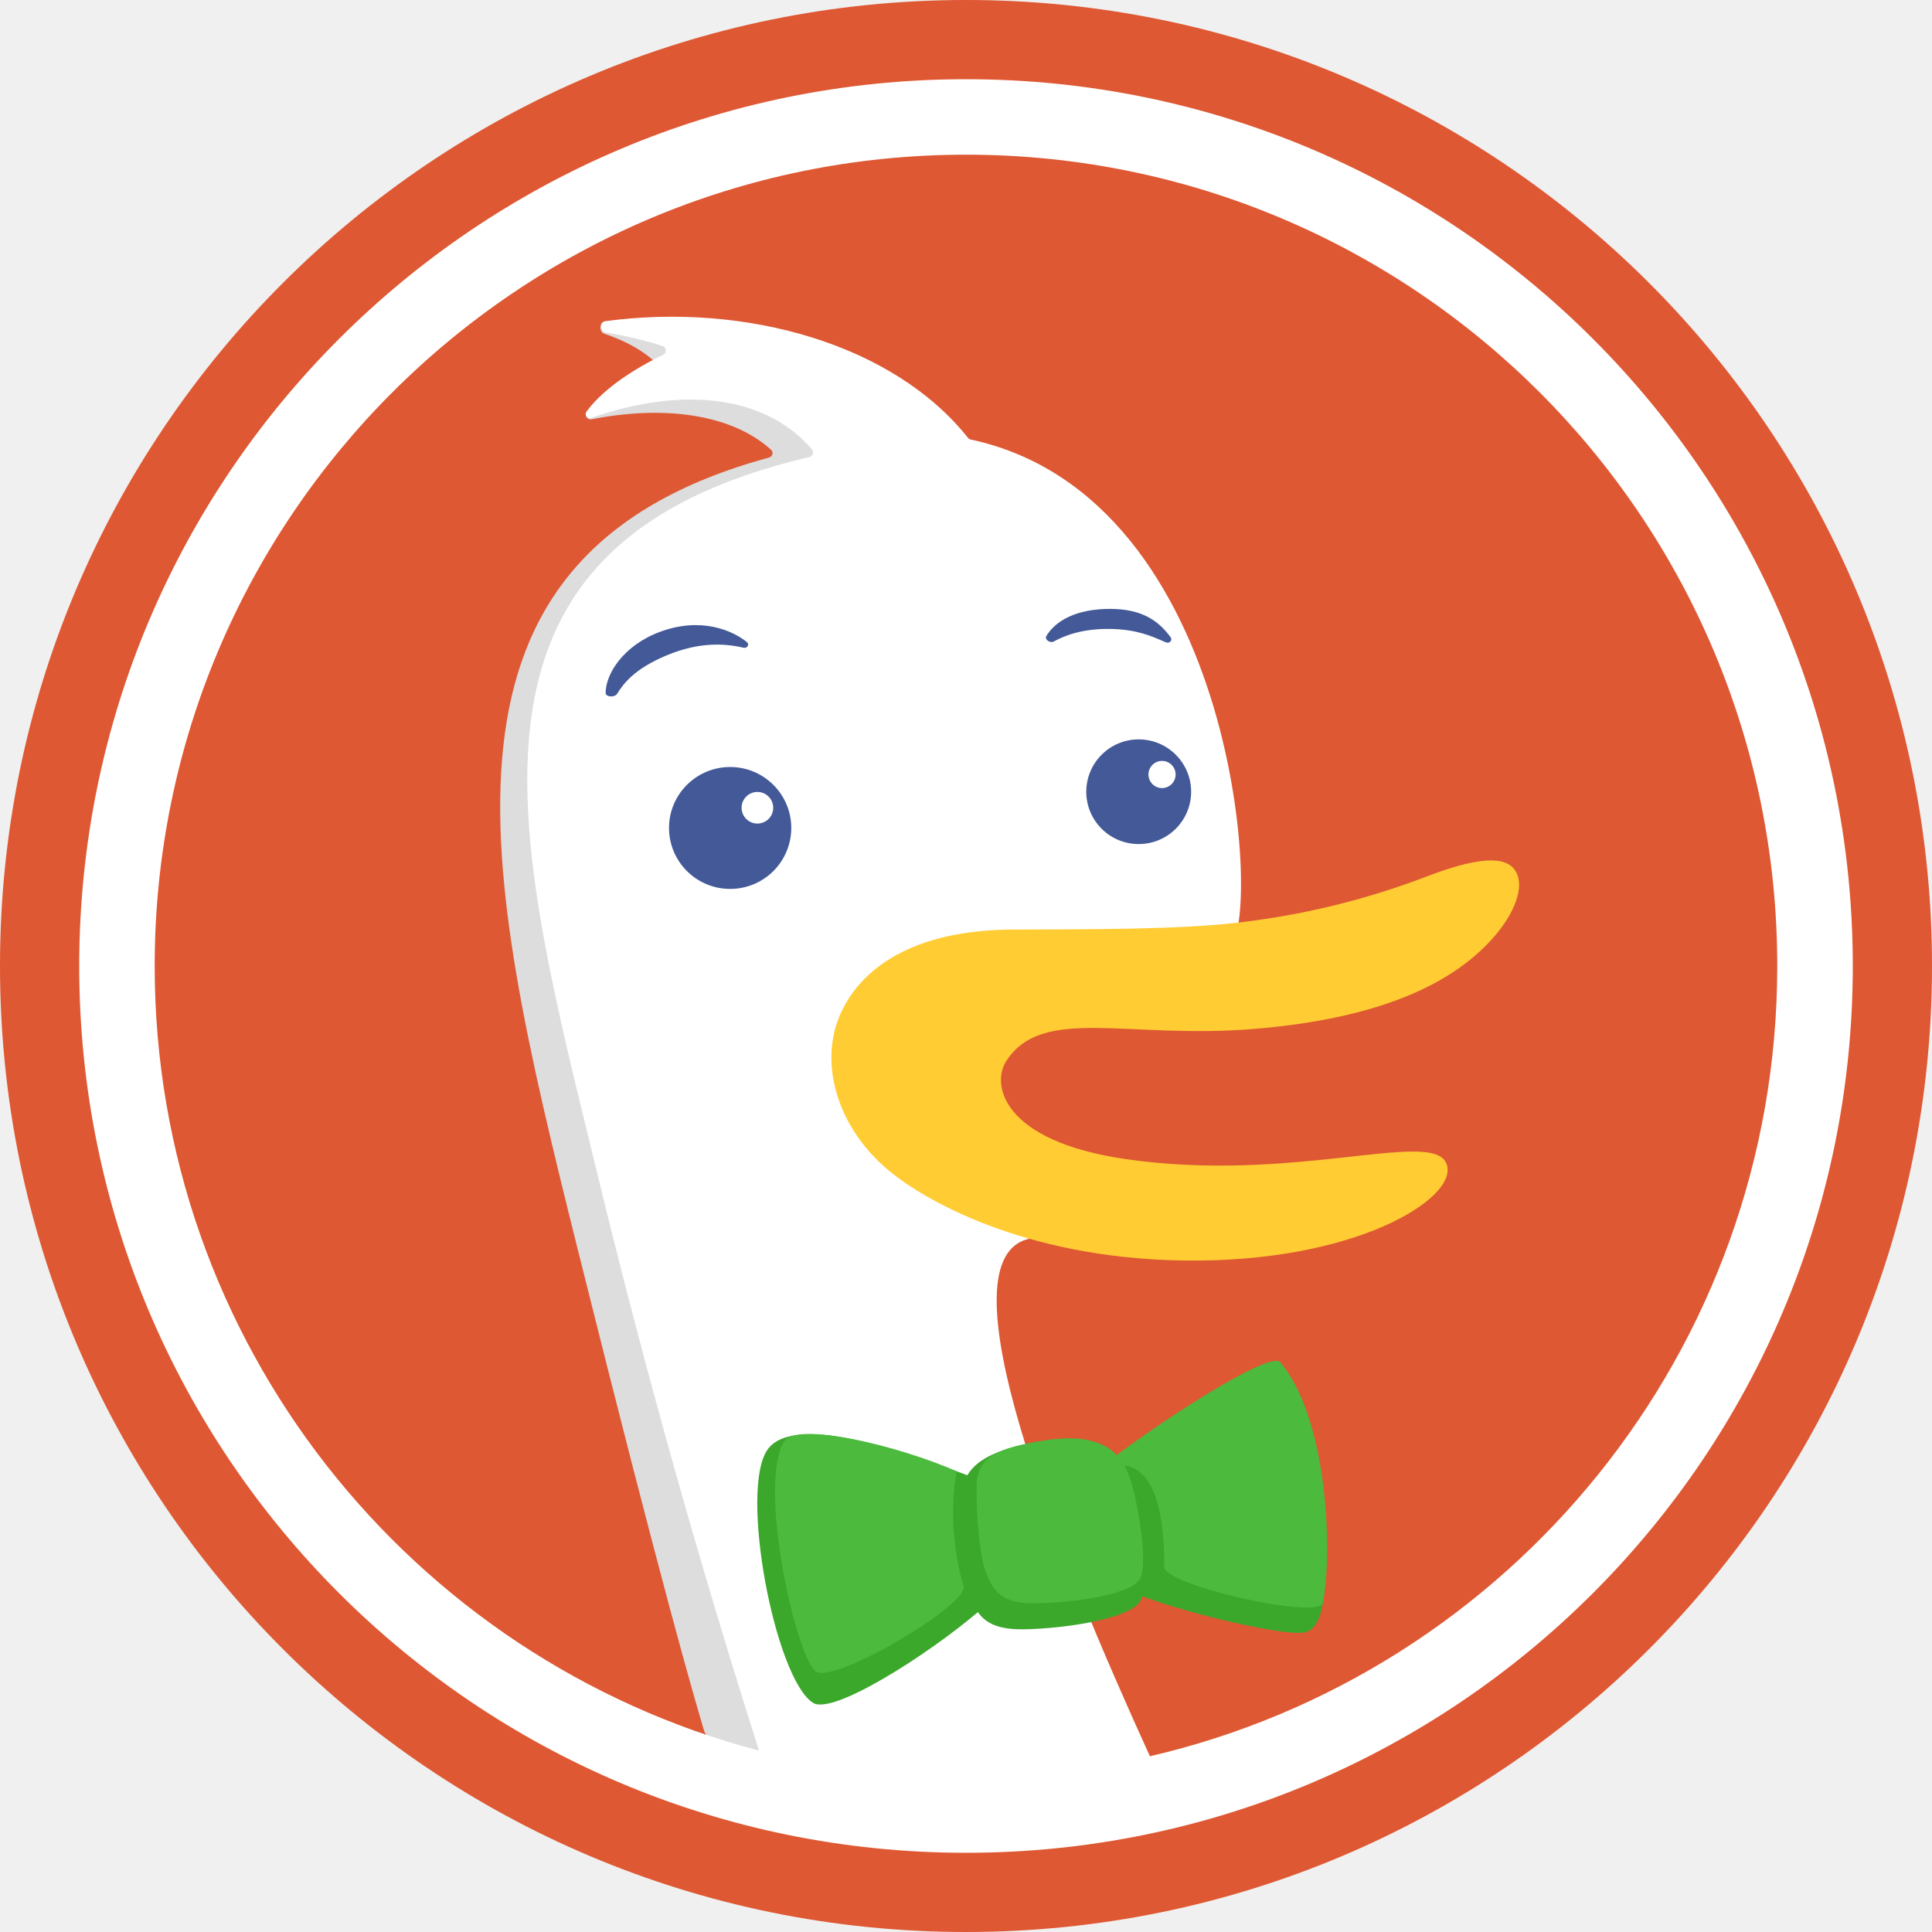
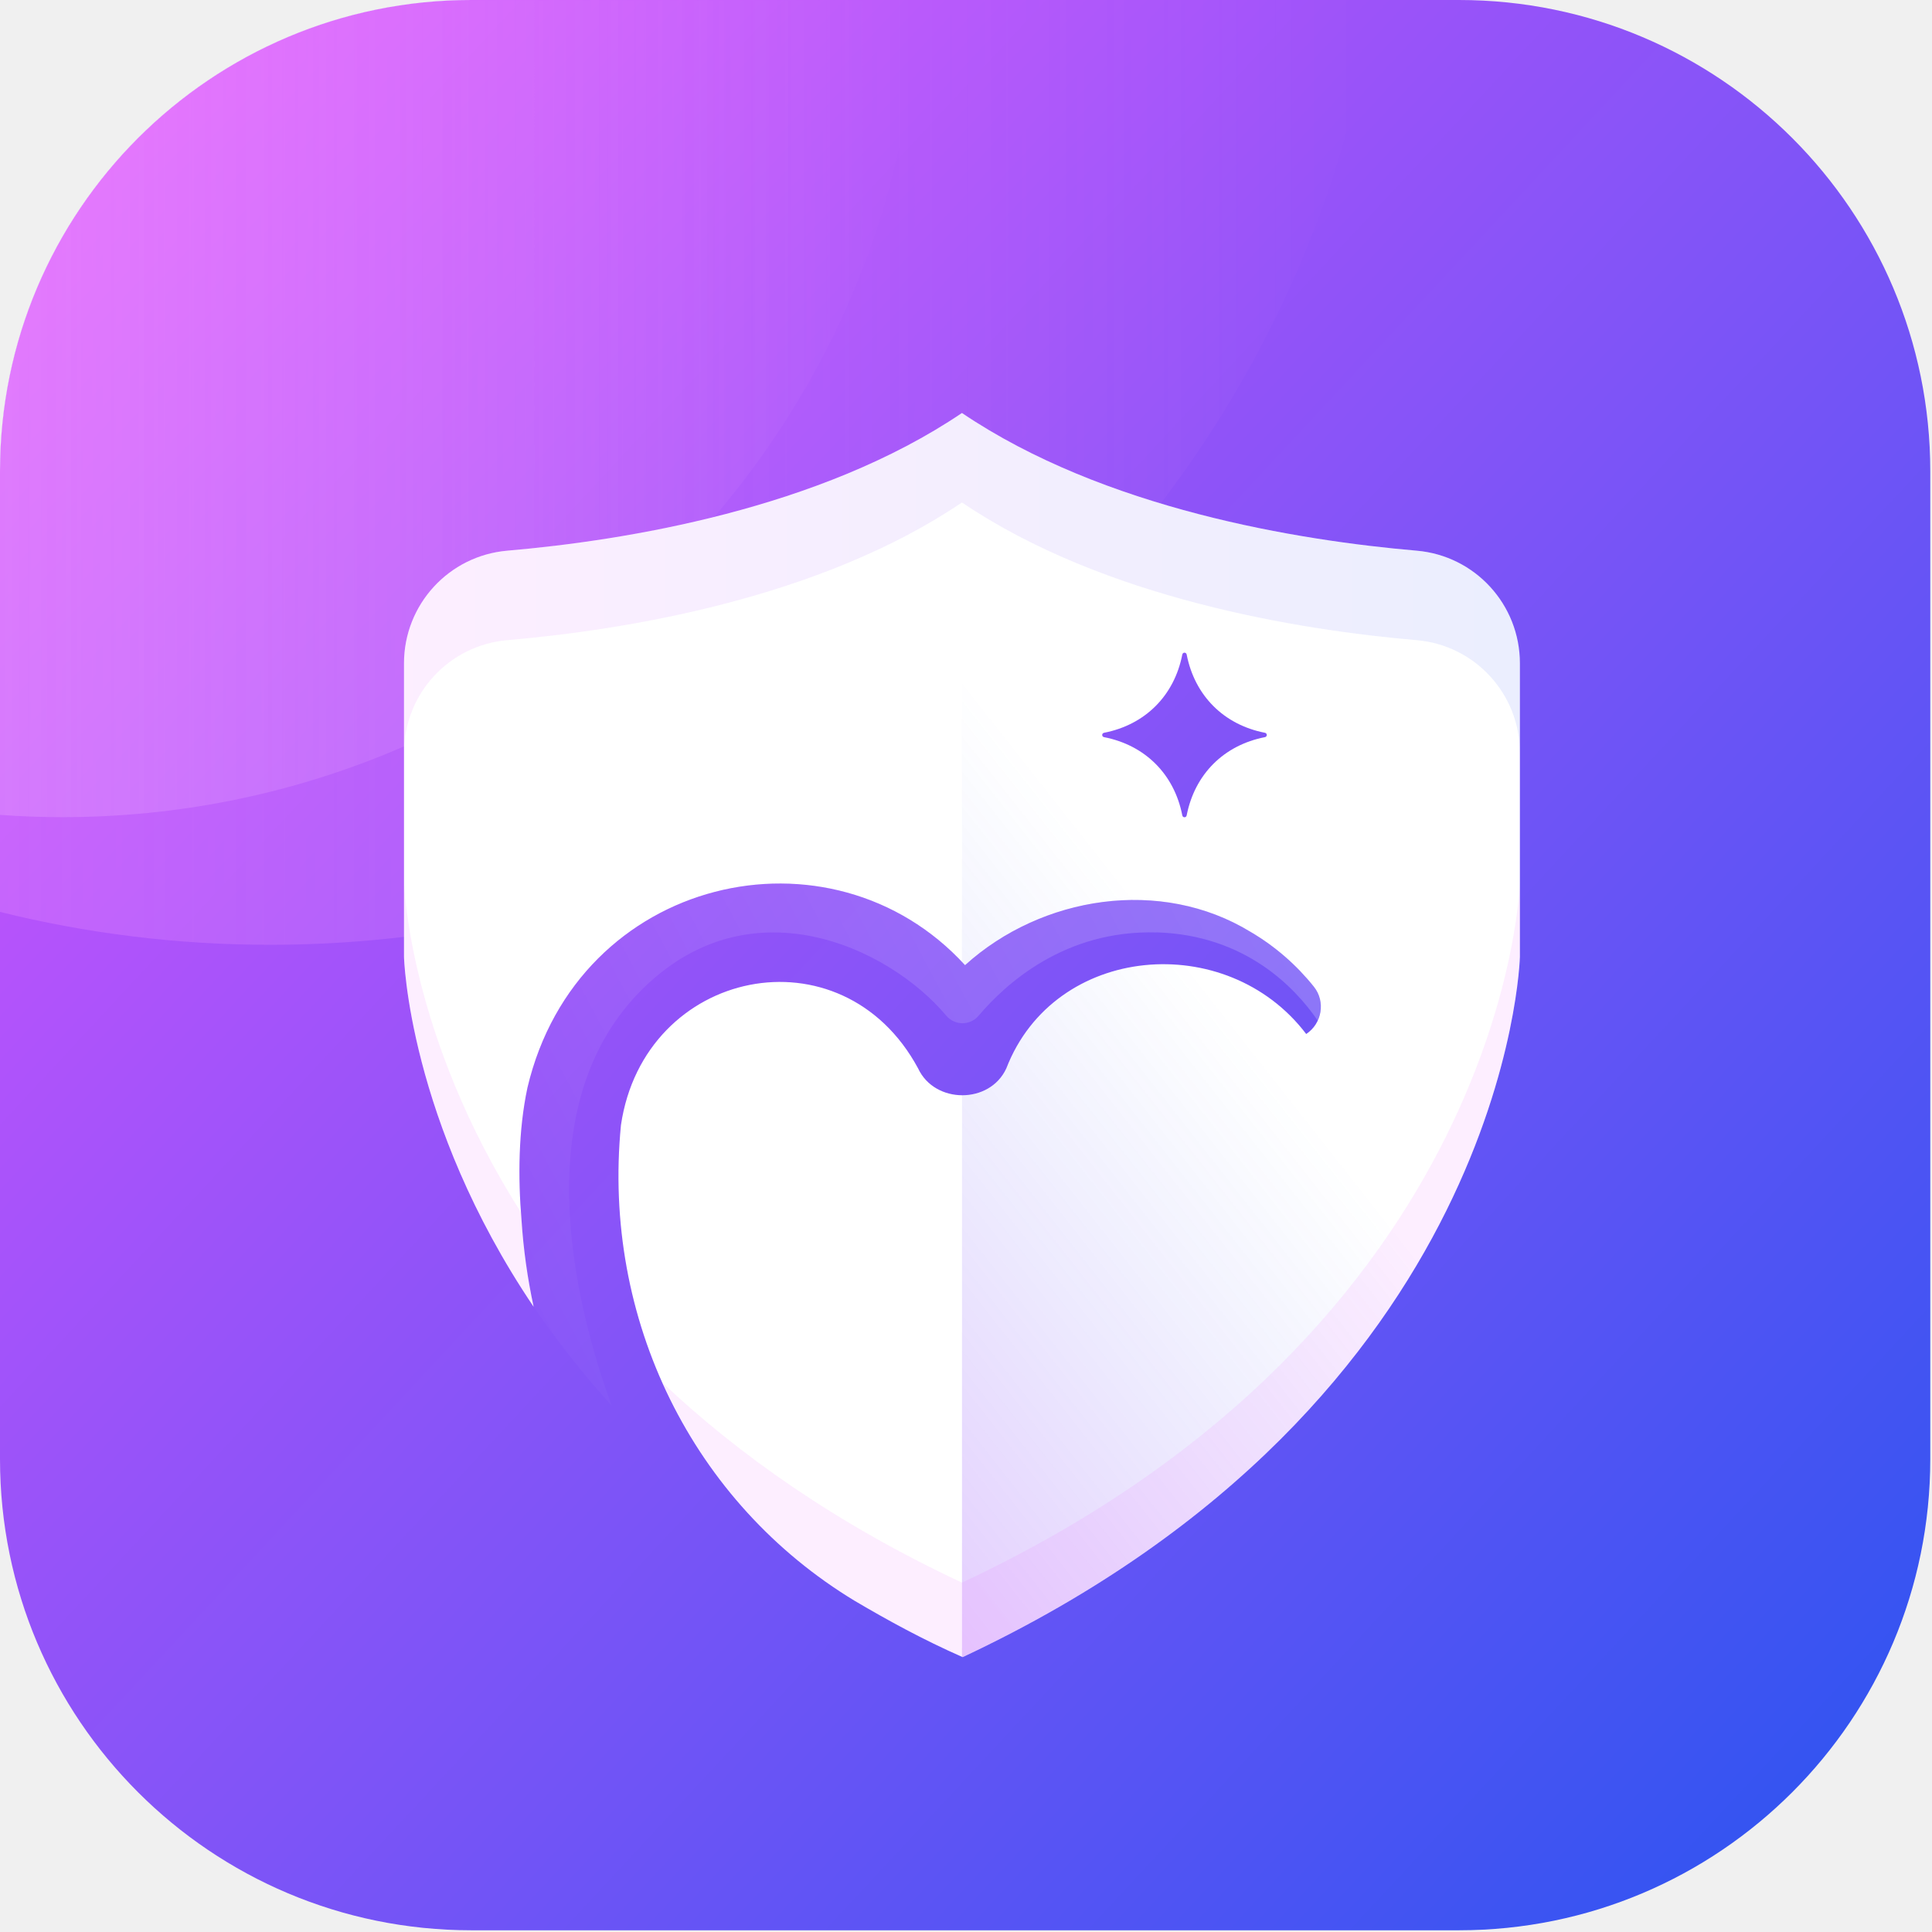
- <svg xmlns="http://www.w3.org/2000/svg" viewBox="0 0 32 32" fill="none">
-   <path fill="#DE5833" fill-rule="evenodd" d="M16 32c8.837 0 16-7.163 16-16S24.837 0 16 0 0 7.163 0 16s7.163 16 16 16Z" clip-rule="evenodd" />
-   <path fill="#DDD" fill-rule="evenodd" d="M18.25 27.938c0-.125.03-.154-.367-.946-1.056-2.115-2.117-5.096-1.634-7.019.088-.349-.995-12.936-1.76-13.341-.85-.453-1.898-1.172-2.855-1.332-.486-.078-1.123-.041-1.62.026-.089.012-.093.17-.008.2.327.11.724.302.958.593.044.055-.016.142-.086.144-.22.008-.62.1-1.148.549-.061.052-.01.148.068.133 1.134-.225 2.292-.114 2.975.506.044.04.021.113-.037.128-5.923 1.61-4.75 6.763-3.174 13.086 1.405 5.633 1.934 7.448 2.1 8.001a.18.18 0 0 0 .106.117c2.039.812 6.482.848 6.482-.533v-.313Z" clip-rule="evenodd" />
-   <path fill="#fff" fill-rule="evenodd" d="M30.688 16c0 8.112-6.576 14.688-14.688 14.688-8.112 0-14.688-6.576-14.688-14.688C1.313 7.888 7.888 1.312 16 1.312c8.112 0 14.688 6.576 14.688 14.688ZM12.572 28.996a140.697 140.697 0 0 1-2.66-9.48L9.8 19.06v-.003C8.442 13.516 7.334 8.993 13.405 7.57c.055-.013.083-.08.046-.123-.697-.826-2.001-1.097-3.651-.528-.068.024-.127-.045-.085-.102.324-.446.956-.79 1.268-.94.065-.03.06-.125-.008-.146a6.968 6.968 0 0 0-.942-.225c-.093-.015-.101-.174-.008-.186 2.339-.315 4.781.387 6.007 1.931a.081.081 0 0 0 .046.029c4.488.964 4.81 8.058 4.293 8.382-.102.063-.429.027-.86-.021-1.746-.196-5.204-.583-2.35 4.736.028.053-.01.122-.068.132-1.604.25.438 5.258 1.953 8.58C25 27.71 29.437 22.374 29.437 16c0-7.421-6.016-13.438-13.437-13.438C8.579 2.563 2.562 8.58 2.562 16c0 6.237 4.25 11.481 10.01 12.996Z" clip-rule="evenodd" />
-   <path fill="#3CA82B" d="M21.07 22.675c-.341-.159-1.655.783-2.527 1.507-.183-.258-.526-.446-1.301-.31-.678.117-1.053.28-1.22.563-1.07-.406-2.872-1.033-3.307-.428-.476.662.119 3.79.75 4.197.33.212 1.908-.802 2.732-1.502.133.188.347.295.787.284.665-.015 1.744-.17 1.912-.48a.341.341 0 0 0 .026-.066c.847.316 2.338.651 2.67.601.869-.13-.12-4.18-.522-4.366Z" />
-   <path fill="#4CBA3C" d="M18.622 24.274a1.3 1.3 0 0 1 .09.2c.12.338.317 1.412.169 1.678-.15.265-1.115.393-1.711.403-.596.01-.73-.207-.851-.545-.097-.27-.144-.905-.143-1.269-.024-.539.173-.729 1.083-.876.674-.11 1.03.018 1.237.235.957-.714 2.553-1.722 2.709-1.538.777.918.875 3.105.707 3.985-.055.287-2.627-.285-2.627-.595 0-1.288-.334-1.642-.663-1.678ZM12.99 23.872c.21-.333 1.918.081 2.856.498 0 0-.193.873.114 1.901.09.301-2.157 1.64-2.45 1.41-.339-.267-.963-3.108-.52-3.809Z" />
-   <path fill="#FC3" fill-rule="evenodd" d="M13.817 17.101c.138-.6.782-1.733 3.08-1.705 1.163-.005 2.606 0 3.563-.11a12.813 12.813 0 0 0 3.181-.773c.995-.38 1.348-.295 1.472-.068.136.25-.024.68-.372 1.077-.664.758-1.857 1.345-3.966 1.52-2.108.174-3.505-.392-4.106.529-.26.397-.06 1.333 1.98 1.628 2.755.397 5.018-.48 5.297.05.28.53-1.33 1.607-4.09 1.63-2.76.022-4.484-.967-5.095-1.458-.775-.624-1.123-1.533-.944-2.32Z" clip-rule="evenodd" />
-   <g fill="#14307E" opacity=".8">
-     <path d="M17.332 10.532c.154-.252.495-.447 1.054-.447.558 0 .821.222 1.003.47.037.05-.02.11-.076.085a29.677 29.677 0 0 1-.043-.018c-.204-.09-.455-.199-.884-.205-.46-.006-.75.109-.932.208-.062.033-.159-.034-.122-.093ZM11.043 10.854c.542-.226.968-.197 1.27-.126.063.015.107-.053.057-.094-.234-.189-.758-.423-1.44-.168-.61.227-.897.699-.899 1.009 0 .073.15.08.19.017.104-.167.28-.411.822-.638Z" />
-     <path fill-rule="evenodd" d="M18.86 13.98a.867.867 0 0 1-.868-.865.867.867 0 0 1 1.737 0 .867.867 0 0 1-.869.865Zm.612-1.152a.225.225 0 0 0-.45 0 .225.225 0 0 0 .45 0ZM13.106 13.713a1.01 1.01 0 0 1-1.012 1.01 1.011 1.011 0 0 1-1.013-1.01c0-.557.454-1.009 1.013-1.009.558 0 1.012.452 1.012 1.01Zm-.299-.334a.262.262 0 0 0-.524 0 .262.262 0 0 0 .524 0Z" clip-rule="evenodd" />
+ <svg xmlns="http://www.w3.org/2000/svg" width="348" height="348" viewBox="0 0 348 348" fill="none">
+   <g clip-path="url(#clip0_1285_52)">
+     <path d="M262.8 0H84.89C38.007 0 0 38.007 0 84.89V262.8C0 309.683 38.007 347.69 84.89 347.69H262.8C309.683 347.69 347.69 309.683 347.69 262.8V84.89C347.69 38.007 309.683 0 262.8 0Z" fill="url(#paint0_linear_1285_52)" />
+     <path style="mix-blend-mode:overlay" opacity="0.3" d="M48.62 170.18C149.28 170.18 232.71 96.42 247.83 0H84.89C38.01 0 0 38.01 0 84.89V164.26C15.57 168.12 31.86 170.18 48.62 170.18Z" fill="url(#paint1_linear_1285_52)" />
+     <path style="mix-blend-mode:overlay" opacity="0.3" d="M0 146.78C3.71 147.05 7.45 147.19 11.22 147.19C94.1 147.19 161.73 81.94 165.57 0.01H84.89C38.01 1.17386e-05 0 38.01 0 84.89V146.77V146.78Z" fill="url(#paint2_linear_1285_52)" />
+     <path d="M255.18 99.19C233.97 97.36 198.92 91.72 173.27 74.39C147.63 91.72 112.58 97.36 91.37 99.19C80.84 100.1 72.77 108.91 72.77 119.48V172.35C72.77 172.35 73.49 201.86 96.12 235.38C95.02 230.28 94.28 225.07 93.94 219.78C93.3 212.12 93.36 203.63 95.01 195.9C104.05 157.72 149.67 147.42 173.83 173.85C187.6 161.38 209.11 157.96 225.3 167.88C229.71 170.47 233.56 173.85 236.67 177.74C238.8 180.41 238.13 184.36 235.28 186.25C220.97 167.39 189.93 169.98 181.26 192.45C178.27 198.93 168.37 198.85 165.39 192.48C151.7 166.99 116.02 174.37 111.85 202.65C108.43 237.68 124.79 270.71 153.99 288.37C159.97 291.89 166.23 295.33 173.4 298.49C271.86 252.28 273.77 172.35 273.77 172.35V119.48C273.77 108.91 265.71 100.1 255.18 99.19ZM227.84 132.78C220.44 134.22 215.19 139.47 213.75 146.87C213.66 147.32 213.05 147.32 212.96 146.87C211.52 139.47 206.27 134.22 198.87 132.78C198.42 132.69 198.42 132.08 198.87 131.99C206.27 130.55 211.52 125.3 212.96 117.9C213.05 117.45 213.66 117.45 213.75 117.9C215.19 125.3 220.44 130.55 227.84 131.99C228.29 132.08 228.29 132.69 227.84 132.78Z" fill="white" />
+     <path style="mix-blend-mode:multiply" d="M255.18 99.19C233.97 97.36 198.92 91.72 173.27 74.39V173.26C173.46 173.46 173.66 173.64 173.85 173.85C187.62 161.38 209.13 157.96 225.32 167.88C229.73 170.47 233.58 173.85 236.69 177.74C238.82 180.41 238.15 184.36 235.3 186.25C220.99 167.39 189.95 169.98 181.28 192.45C179.77 195.71 176.52 197.31 173.28 197.28V298.42C173.28 298.42 173.36 298.46 173.41 298.48C271.87 252.27 273.78 172.34 273.78 172.34V119.47C273.78 108.9 265.72 100.09 255.19 99.18L255.18 99.19Z" fill="url(#paint3_linear_1285_52)" />
+     <g opacity="0.1">
+       <path d="M91.37 115.31C112.58 113.48 147.62 107.84 173.27 90.51C198.92 107.84 233.97 113.48 255.18 115.31C265.71 116.22 273.77 125.03 273.77 135.6V119.47C273.77 108.9 265.71 100.09 255.18 99.18C233.97 97.35 198.92 91.71 173.27 74.38C147.63 91.71 112.58 97.35 91.37 99.18C80.84 100.09 72.77 108.9 72.77 119.47V135.6C72.77 125.03 80.84 116.22 91.37 115.31Z" fill="url(#paint4_linear_1285_52)" />
+     </g>
+     <g opacity="0.1">
+       <path d="M93.88 218.45C73.47 186.39 72.78 158.88 72.78 158.88V119.47V172.34C72.78 172.34 73.5 201.85 96.13 235.37C95.03 230.27 94.29 225.06 93.95 219.77C93.91 219.34 93.91 218.88 93.87 218.45H93.88Z" fill="#E753FF" />
+       <path d="M273.77 119.47V158.88C273.77 158.88 271.86 238.87 173.27 285.07C150.54 274.42 133 261.96 119.38 249.11C126.6 265.19 138.45 278.97 153.98 288.36C159.96 291.88 166.22 295.32 173.39 298.48C271.85 252.27 273.76 172.34 273.76 172.34V119.47H273.77Z" fill="#E753FF" />
+     </g>
+     <path opacity="0.2" d="M208.33 167.94C224.35 168.43 233.31 177.93 237.35 183.83C238.26 181.89 238.12 179.53 236.69 177.74C233.58 173.85 229.73 170.47 225.32 167.88C209.14 157.95 187.62 161.38 173.85 173.85C149.69 147.42 104.06 157.72 95.03 195.9C93.38 203.62 93.32 212.11 93.96 219.78C94.3 225.07 95.03 230.29 96.14 235.38C100.1 241.24 104.76 247.23 110.18 253.2C104.32 237.19 94.19 200.32 115.1 178.78C134.7 158.58 160.08 170.6 170.43 182.93C171.97 184.76 174.73 184.77 176.28 182.95C181.12 177.22 191.83 167.46 208.34 167.96L208.33 167.94Z" fill="url(#paint5_linear_1285_52)" />
  </g>
+   <defs>
+     <linearGradient id="paint0_linear_1285_52" x1="-19.08" y1="-5.55" x2="335.68" y2="324.34" gradientUnits="userSpaceOnUse">
+       <stop stop-color="#E753FF" />
+       <stop offset="1" stop-color="#3154F1" />
+     </linearGradient>
+     <linearGradient id="paint1_linear_1285_52" x1="0" y1="85.09" x2="247.84" y2="85.09" gradientUnits="userSpaceOnUse">
+       <stop stop-color="#DBDBDB" />
+       <stop offset="1" stop-color="white" stop-opacity="0" />
+     </linearGradient>
+     <linearGradient id="paint2_linear_1285_52" x1="0" y1="73.59" x2="165.57" y2="73.59" gradientUnits="userSpaceOnUse">
+       <stop stop-color="#DBDBDB" />
+       <stop offset="1" stop-color="white" stop-opacity="0" />
+     </linearGradient>
+     <linearGradient id="paint3_linear_1285_52" x1="89.18" y1="256.29" x2="206.61" y2="163.93" gradientUnits="userSpaceOnUse">
+       <stop stop-color="#A800FF" stop-opacity="0.3" />
+       <stop offset="1" stop-color="#3161F1" stop-opacity="0" />
+     </linearGradient>
+     <linearGradient id="paint4_linear_1285_52" x1="72.77" y1="104.99" x2="273.77" y2="104.99" gradientUnits="userSpaceOnUse">
+       <stop stop-color="#E753FF" />
+       <stop offset="1" stop-color="#3154F1" />
+     </linearGradient>
+     <linearGradient id="paint5_linear_1285_52" x1="224.84" y1="150.56" x2="73.64" y2="230.41" gradientUnits="userSpaceOnUse">
+       <stop stop-color="white" />
+       <stop offset="1" stop-color="white" stop-opacity="0" />
+     </linearGradient>
+     <clipPath id="clip0_1285_52">
+       <rect width="347.69" height="347.69" fill="white" />
+     </clipPath>
+   </defs>
</svg>
